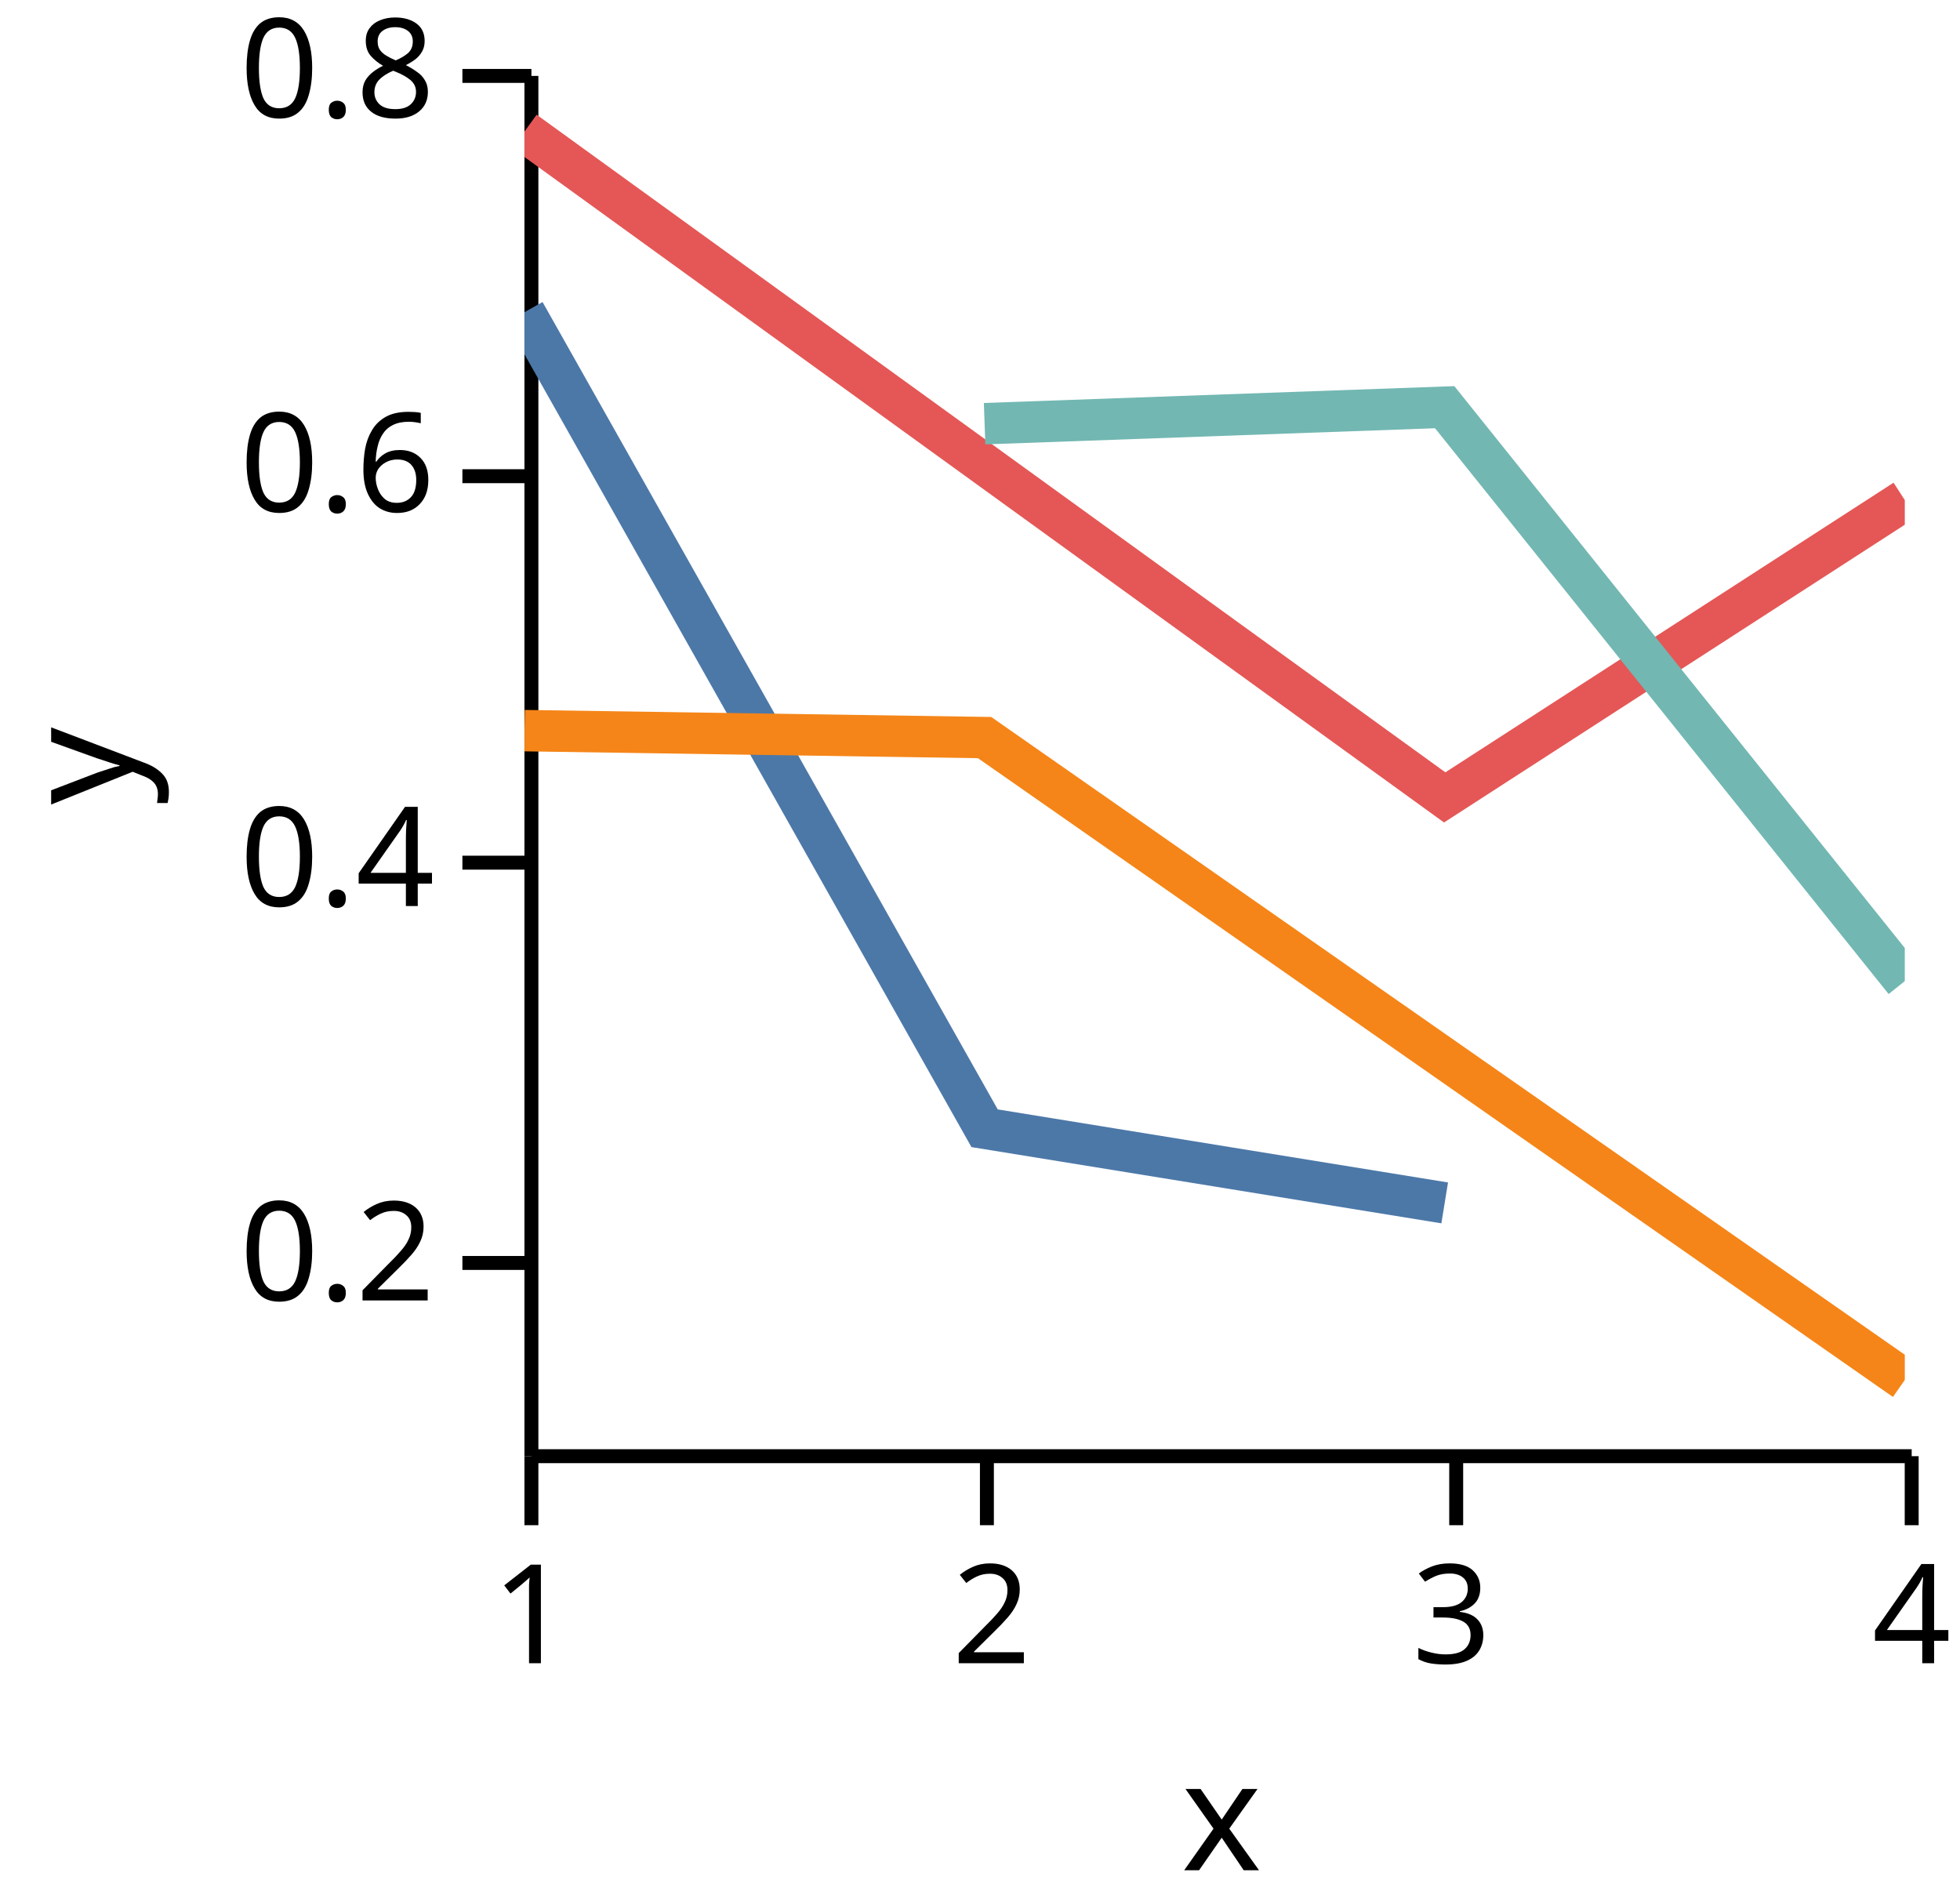
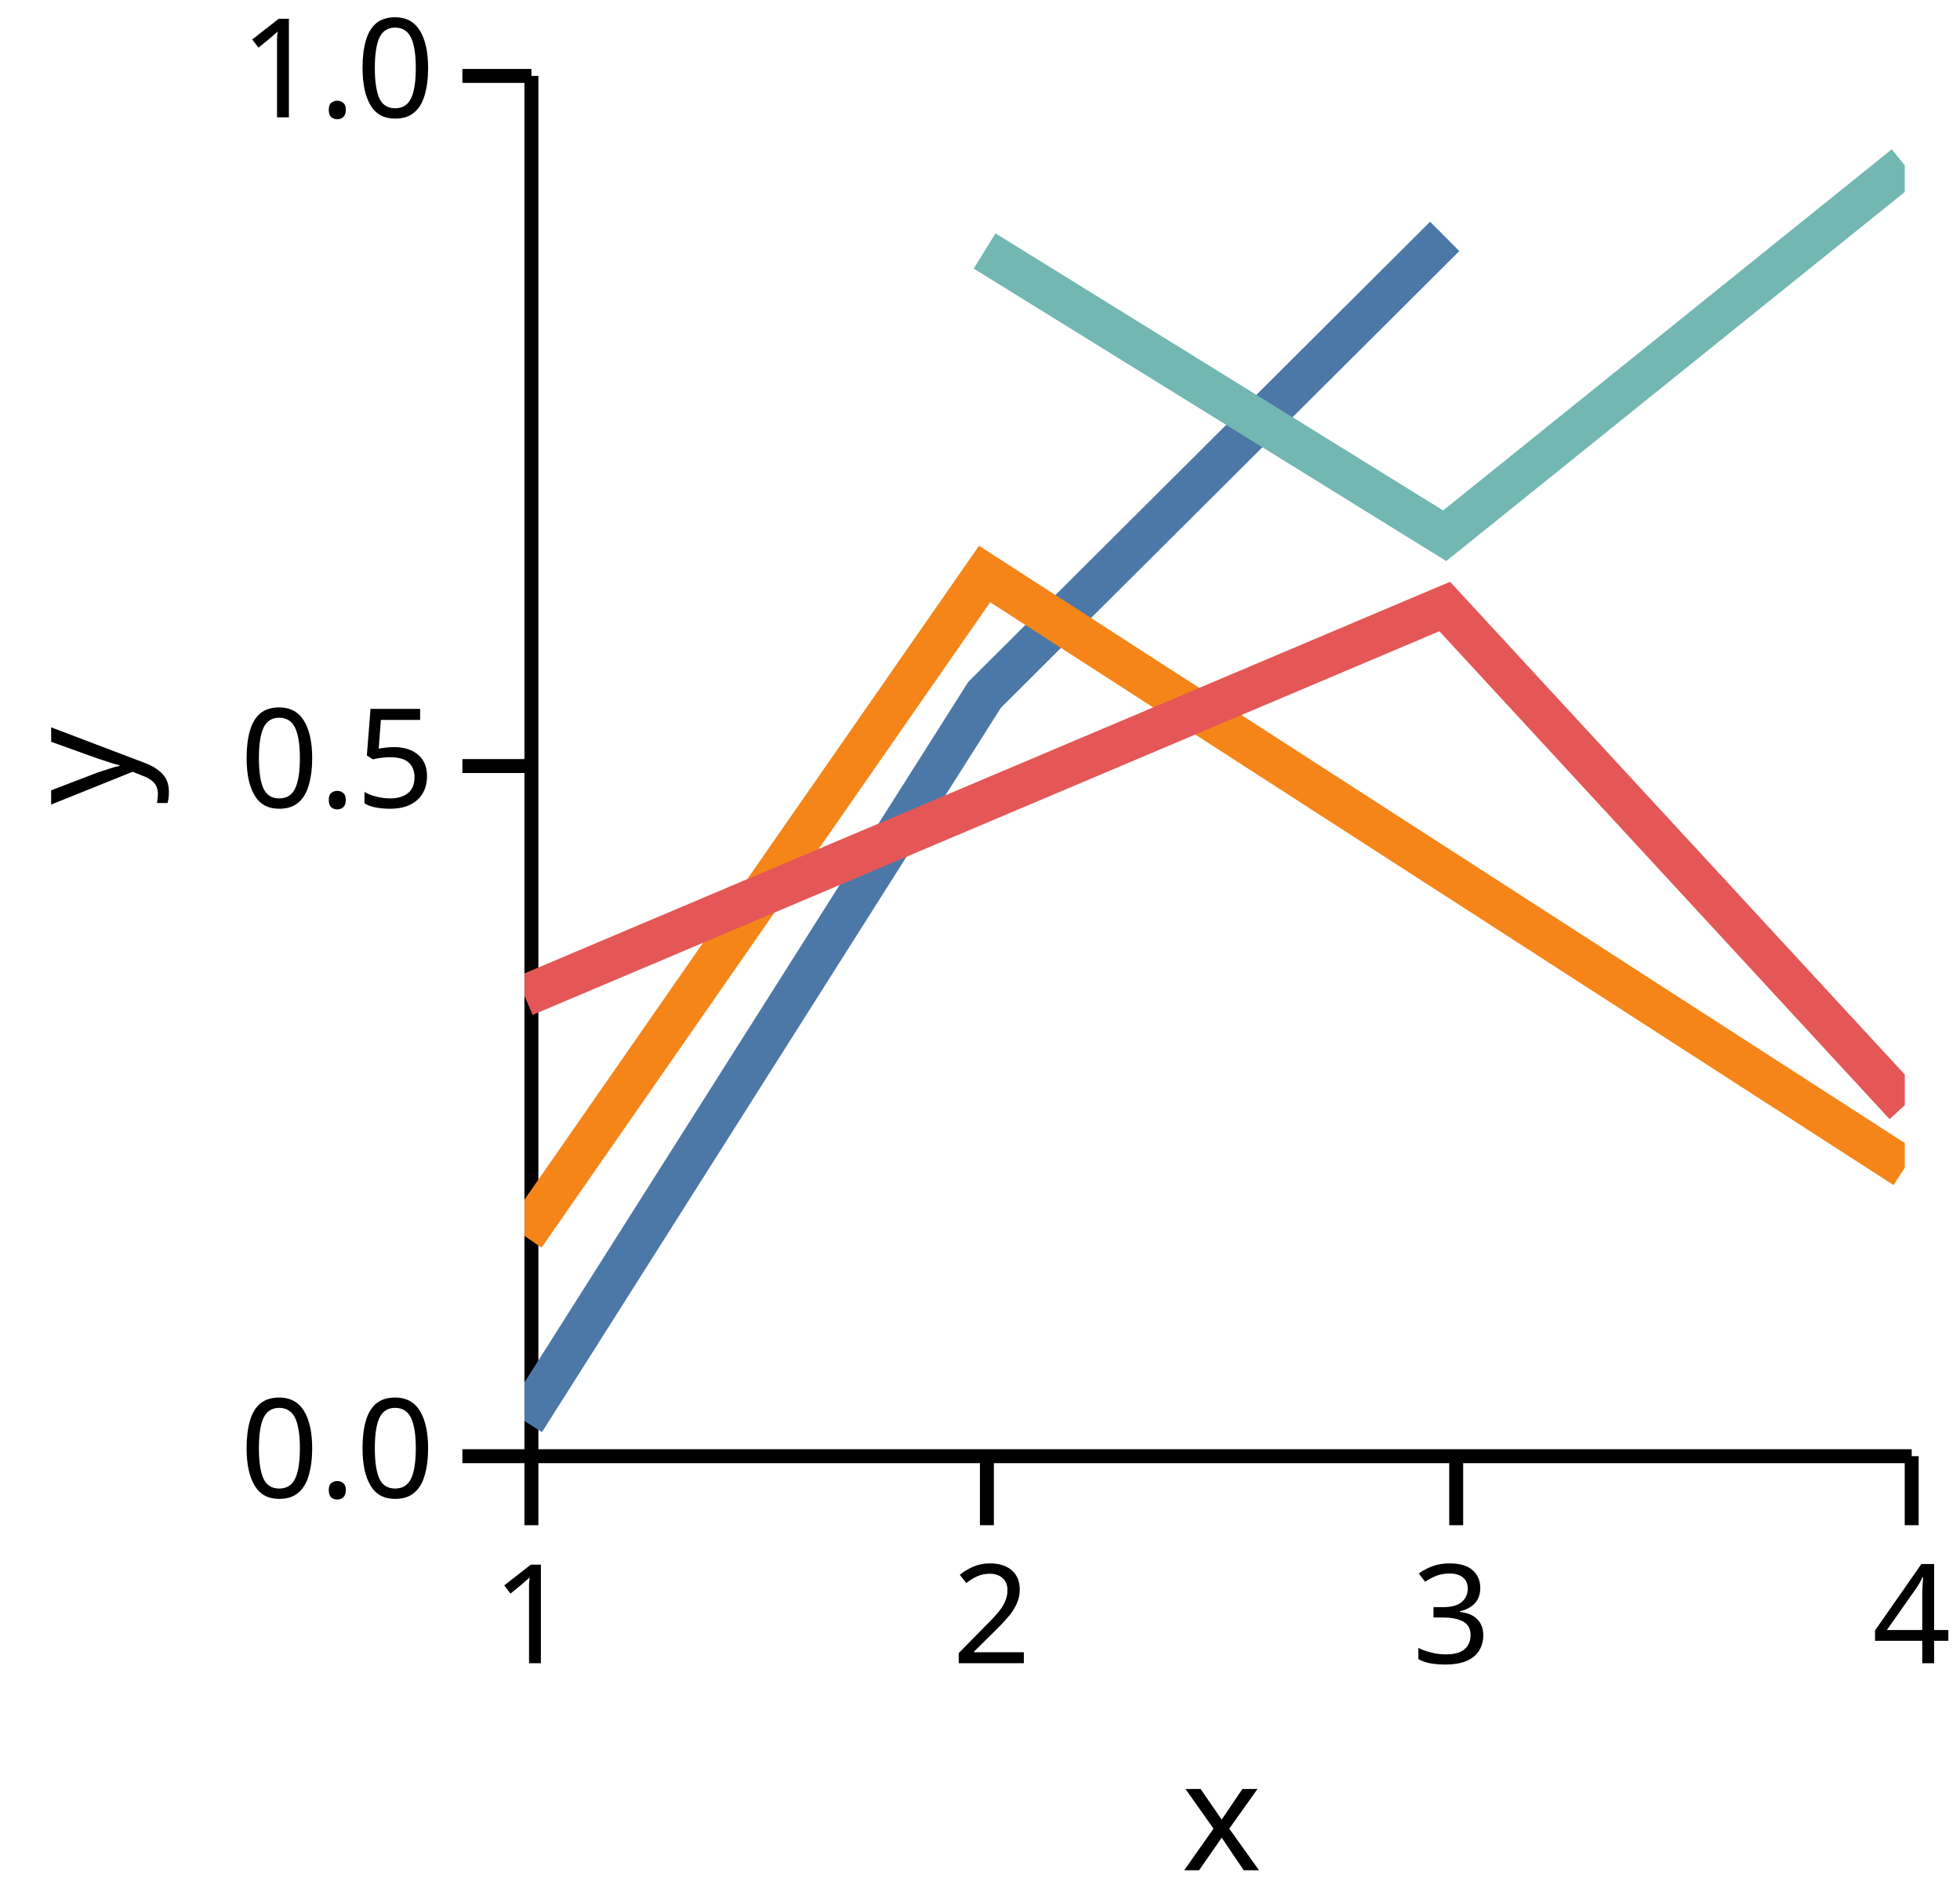
<svg xmlns="http://www.w3.org/2000/svg" version="1.1" class="marks" width="142" height="137" viewBox="0 0 142 137">
  <rect width="142" height="137" fill="white" />
  <g fill="none" stroke-miterlimit="10" transform="translate(38,5)">
    <g class="mark-group role-frame root" role="graphics-object" aria-roledescription="group mark container">
      <g transform="translate(0,0)">
        <path class="background" aria-hidden="true" d="M0,0h100v100h-100Z" />
        <g>
          <g class="mark-group role-axis" role="graphics-symbol" aria-roledescription="axis" aria-label="X-axis titled 'x' for a linear scale with values from 1.0 to 4.0">
            <g transform="translate(0.5,100.5)">
              <path class="background" aria-hidden="true" d="M0,0h0v0h0Z" pointer-events="none" />
              <g>
                <g class="mark-rule role-axis-tick" pointer-events="none">
                  <line transform="translate(0,0)" x2="0" y2="5" stroke="black" stroke-width="1.01" opacity="1" />
                  <line transform="translate(33,0)" x2="0" y2="5" stroke="black" stroke-width="1.01" opacity="1" />
                  <line transform="translate(67,0)" x2="0" y2="5" stroke="black" stroke-width="1.01" opacity="1" />
                  <line transform="translate(100,0)" x2="0" y2="5" stroke="black" stroke-width="1.01" opacity="1" />
                </g>
                <g class="mark-text role-axis-label" pointer-events="none">
                  <text text-anchor="middle" transform="translate(0,15)" font-family="sans-serif" font-size="10px" font-style="normal" font-weight="400" fill="black" opacity="1">1</text>
                  <text text-anchor="middle" transform="translate(33.33333,15)" font-family="sans-serif" font-size="10px" font-style="normal" font-weight="400" fill="black" opacity="1">2</text>
                  <text text-anchor="middle" transform="translate(66.66667,15)" font-family="sans-serif" font-size="10px" font-style="normal" font-weight="400" fill="black" opacity="1">3</text>
                  <text text-anchor="middle" transform="translate(100,15)" font-family="sans-serif" font-size="10px" font-style="normal" font-weight="400" fill="black" opacity="1">4</text>
                </g>
                <g class="mark-rule role-axis-domain" pointer-events="none">
                  <line transform="translate(0,0)" x2="100" y2="0" stroke="black" stroke-width="1.01" opacity="1" />
                </g>
                <g class="mark-text role-axis-title" pointer-events="none">
                  <text text-anchor="middle" transform="translate(50,30)" font-family="sans-serif" font-size="11px" font-style="normal" font-weight="400" fill="black" opacity="1">x</text>
                </g>
              </g>
              <path class="foreground" aria-hidden="true" d="" pointer-events="none" display="none" />
            </g>
          </g>
-           <g class="mark-group role-axis" role="graphics-symbol" aria-roledescription="axis" aria-label="Y-axis titled 'y' for a linear scale with values from 0.1 to 0.8">
+           <g class="mark-group role-axis" role="graphics-symbol" aria-roledescription="axis" aria-label="Y-axis titled 'y' for a linear scale with values from 0.0 to 1.0">
            <g transform="translate(0.5,0.5)">
              <path class="background" aria-hidden="true" d="M0,0h0v0h0Z" pointer-events="none" />
              <g>
                <g class="mark-rule role-axis-tick" pointer-events="none">
-                   <line transform="translate(0,86)" x2="-5" y2="0" stroke="black" stroke-width="1.01" opacity="1" />
-                   <line transform="translate(0,57)" x2="-5" y2="0" stroke="black" stroke-width="1.01" opacity="1" />
-                   <line transform="translate(0,29)" x2="-5" y2="0" stroke="black" stroke-width="1.01" opacity="1" />
+                   <line transform="translate(0,100)" x2="-5" y2="0" stroke="black" stroke-width="1.01" opacity="1" />
+                   <line transform="translate(0,50)" x2="-5" y2="0" stroke="black" stroke-width="1.01" opacity="1" />
                  <line transform="translate(0,0)" x2="-5" y2="0" stroke="black" stroke-width="1.01" opacity="1" />
                </g>
                <g class="mark-text role-axis-label" pointer-events="none">
-                   <text text-anchor="end" transform="translate(-7,88.71429)" font-family="sans-serif" font-size="10px" font-style="normal" font-weight="400" fill="black" opacity="1">0.2</text>
-                   <text text-anchor="end" transform="translate(-7,60.14286)" font-family="sans-serif" font-size="10px" font-style="normal" font-weight="400" fill="black" opacity="1">0.4</text>
-                   <text text-anchor="end" transform="translate(-7,31.57143)" font-family="sans-serif" font-size="10px" font-style="normal" font-weight="400" fill="black" opacity="1">0.6</text>
-                   <text text-anchor="end" transform="translate(-7,3)" font-family="sans-serif" font-size="10px" font-style="normal" font-weight="400" fill="black" opacity="1">0.8</text>
+                   <text text-anchor="end" transform="translate(-7,103)" font-family="sans-serif" font-size="10px" font-style="normal" font-weight="400" fill="black" opacity="1">0.0</text>
+                   <text text-anchor="end" transform="translate(-7,53)" font-family="sans-serif" font-size="10px" font-style="normal" font-weight="400" fill="black" opacity="1">0.5</text>
+                   <text text-anchor="end" transform="translate(-7,3)" font-family="sans-serif" font-size="10px" font-style="normal" font-weight="400" fill="black" opacity="1">1.0</text>
                </g>
                <g class="mark-rule role-axis-domain" pointer-events="none">
                  <line transform="translate(0,100)" x2="0" y2="-100" stroke="black" stroke-width="1.01" opacity="1" />
                </g>
                <g class="mark-text role-axis-title" pointer-events="none">
                  <text text-anchor="middle" transform="translate(-26.90332,50) rotate(-90) translate(0,-2)" font-family="sans-serif" font-size="11px" font-style="normal" font-weight="400" fill="black" opacity="1">y</text>
                </g>
              </g>
              <path class="foreground" aria-hidden="true" d="" pointer-events="none" display="none" />
            </g>
          </g>
          <g class="mark-group role-scope" clip-path="url(#clip1)" role="graphics-object" aria-roledescription="group mark container">
            <g transform="translate(0,0)">
              <path class="background" aria-hidden="true" d="M0,0h0v0h0Z" />
              <g>
                <g class="mark-line role-mark" role="graphics-symbol" aria-roledescription="line mark container">
-                   <path d="M0,17.618L33.333,76.741L66.667,82.149" stroke="#4c78a8" stroke-width="3" stroke-dasharray="0" opacity="1" />
+                   <path d="M0,97.951L33.333,45.339L66.667,12.128" stroke="#4c78a8" stroke-width="3" stroke-dasharray="0" opacity="1" />
                </g>
              </g>
              <path class="foreground" aria-hidden="true" d="" display="none" />
            </g>
            <g transform="translate(0,0)">
              <path class="background" aria-hidden="true" d="M0,0h0v0h0Z" />
              <g>
                <g class="mark-line role-mark" role="graphics-symbol" aria-roledescription="line mark container">
-                   <path d="M0,47.934L33.333,48.437L100,94.978" stroke="#f58518" stroke-width="3" stroke-dasharray="0" opacity="1" />
+                   <path d="M0,84.537L33.333,36.586L100,79.598" stroke="#f58518" stroke-width="3" stroke-dasharray="0" opacity="1" />
                </g>
              </g>
              <path class="foreground" aria-hidden="true" d="" display="none" />
            </g>
            <g transform="translate(0,0)">
              <path class="background" aria-hidden="true" d="M0,0h0v0h0Z" />
              <g>
                <g class="mark-line role-mark" role="graphics-symbol" aria-roledescription="line mark container">
-                   <path d="M0,4.526L66.667,52.772L100,31.231" stroke="#e45756" stroke-width="3" stroke-dasharray="0" opacity="1" />
+                   <path d="M0,67.149L66.667,38.941L100,75.065" stroke="#e45756" stroke-width="3" stroke-dasharray="0" opacity="1" />
                </g>
              </g>
              <path class="foreground" aria-hidden="true" d="" display="none" />
            </g>
            <g transform="translate(0,0)">
              <path class="background" aria-hidden="true" d="M0,0h0v0h0Z" />
              <g>
                <g class="mark-line role-mark" role="graphics-symbol" aria-roledescription="line mark container">
-                   <path d="M33.333,25.695L66.667,24.501L100,66.08" stroke="#72b7b2" stroke-width="3" stroke-dasharray="0" opacity="1" />
+                   <path d="M33.333,13.183L66.667,33.815L100,6.983" stroke="#72b7b2" stroke-width="3" stroke-dasharray="0" opacity="1" />
                </g>
              </g>
              <path class="foreground" aria-hidden="true" d="" display="none" />
            </g>
          </g>
        </g>
        <path class="foreground" aria-hidden="true" d="" display="none" />
      </g>
    </g>
  </g>
  <defs>
    <clipPath id="clip1">
      <rect x="0" y="0" width="100" height="100" />
    </clipPath>
  </defs>
</svg>
